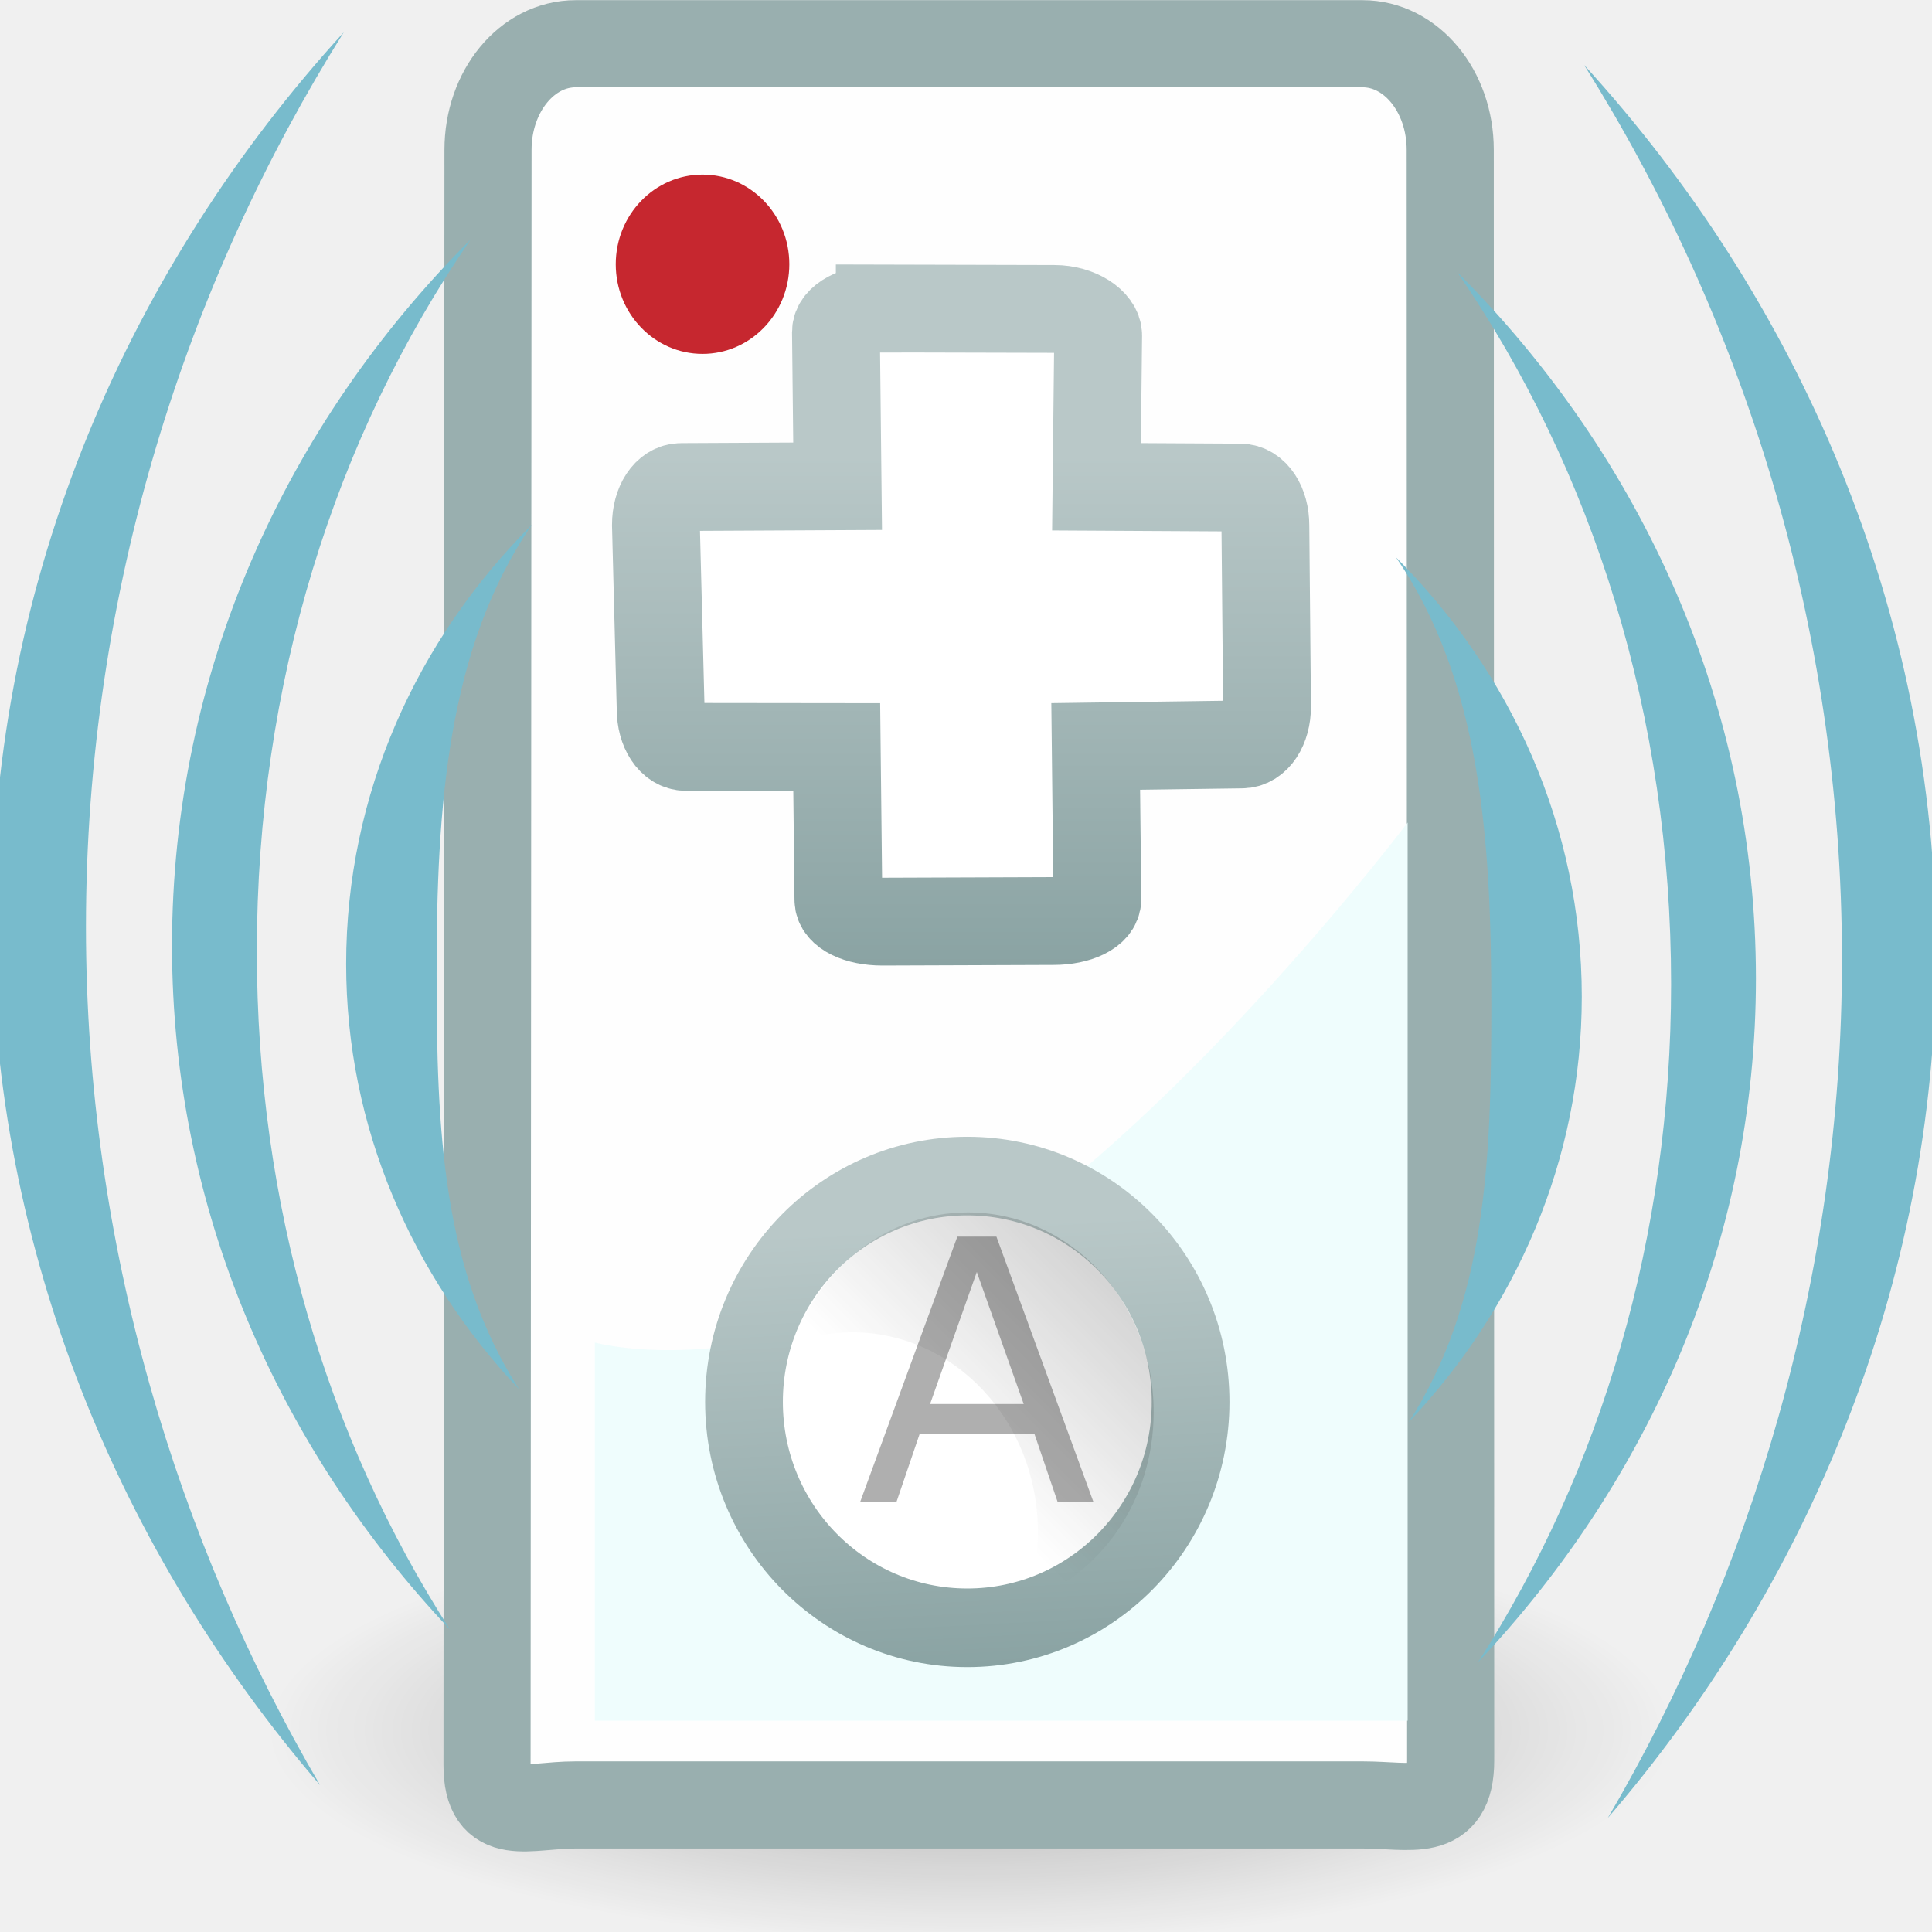
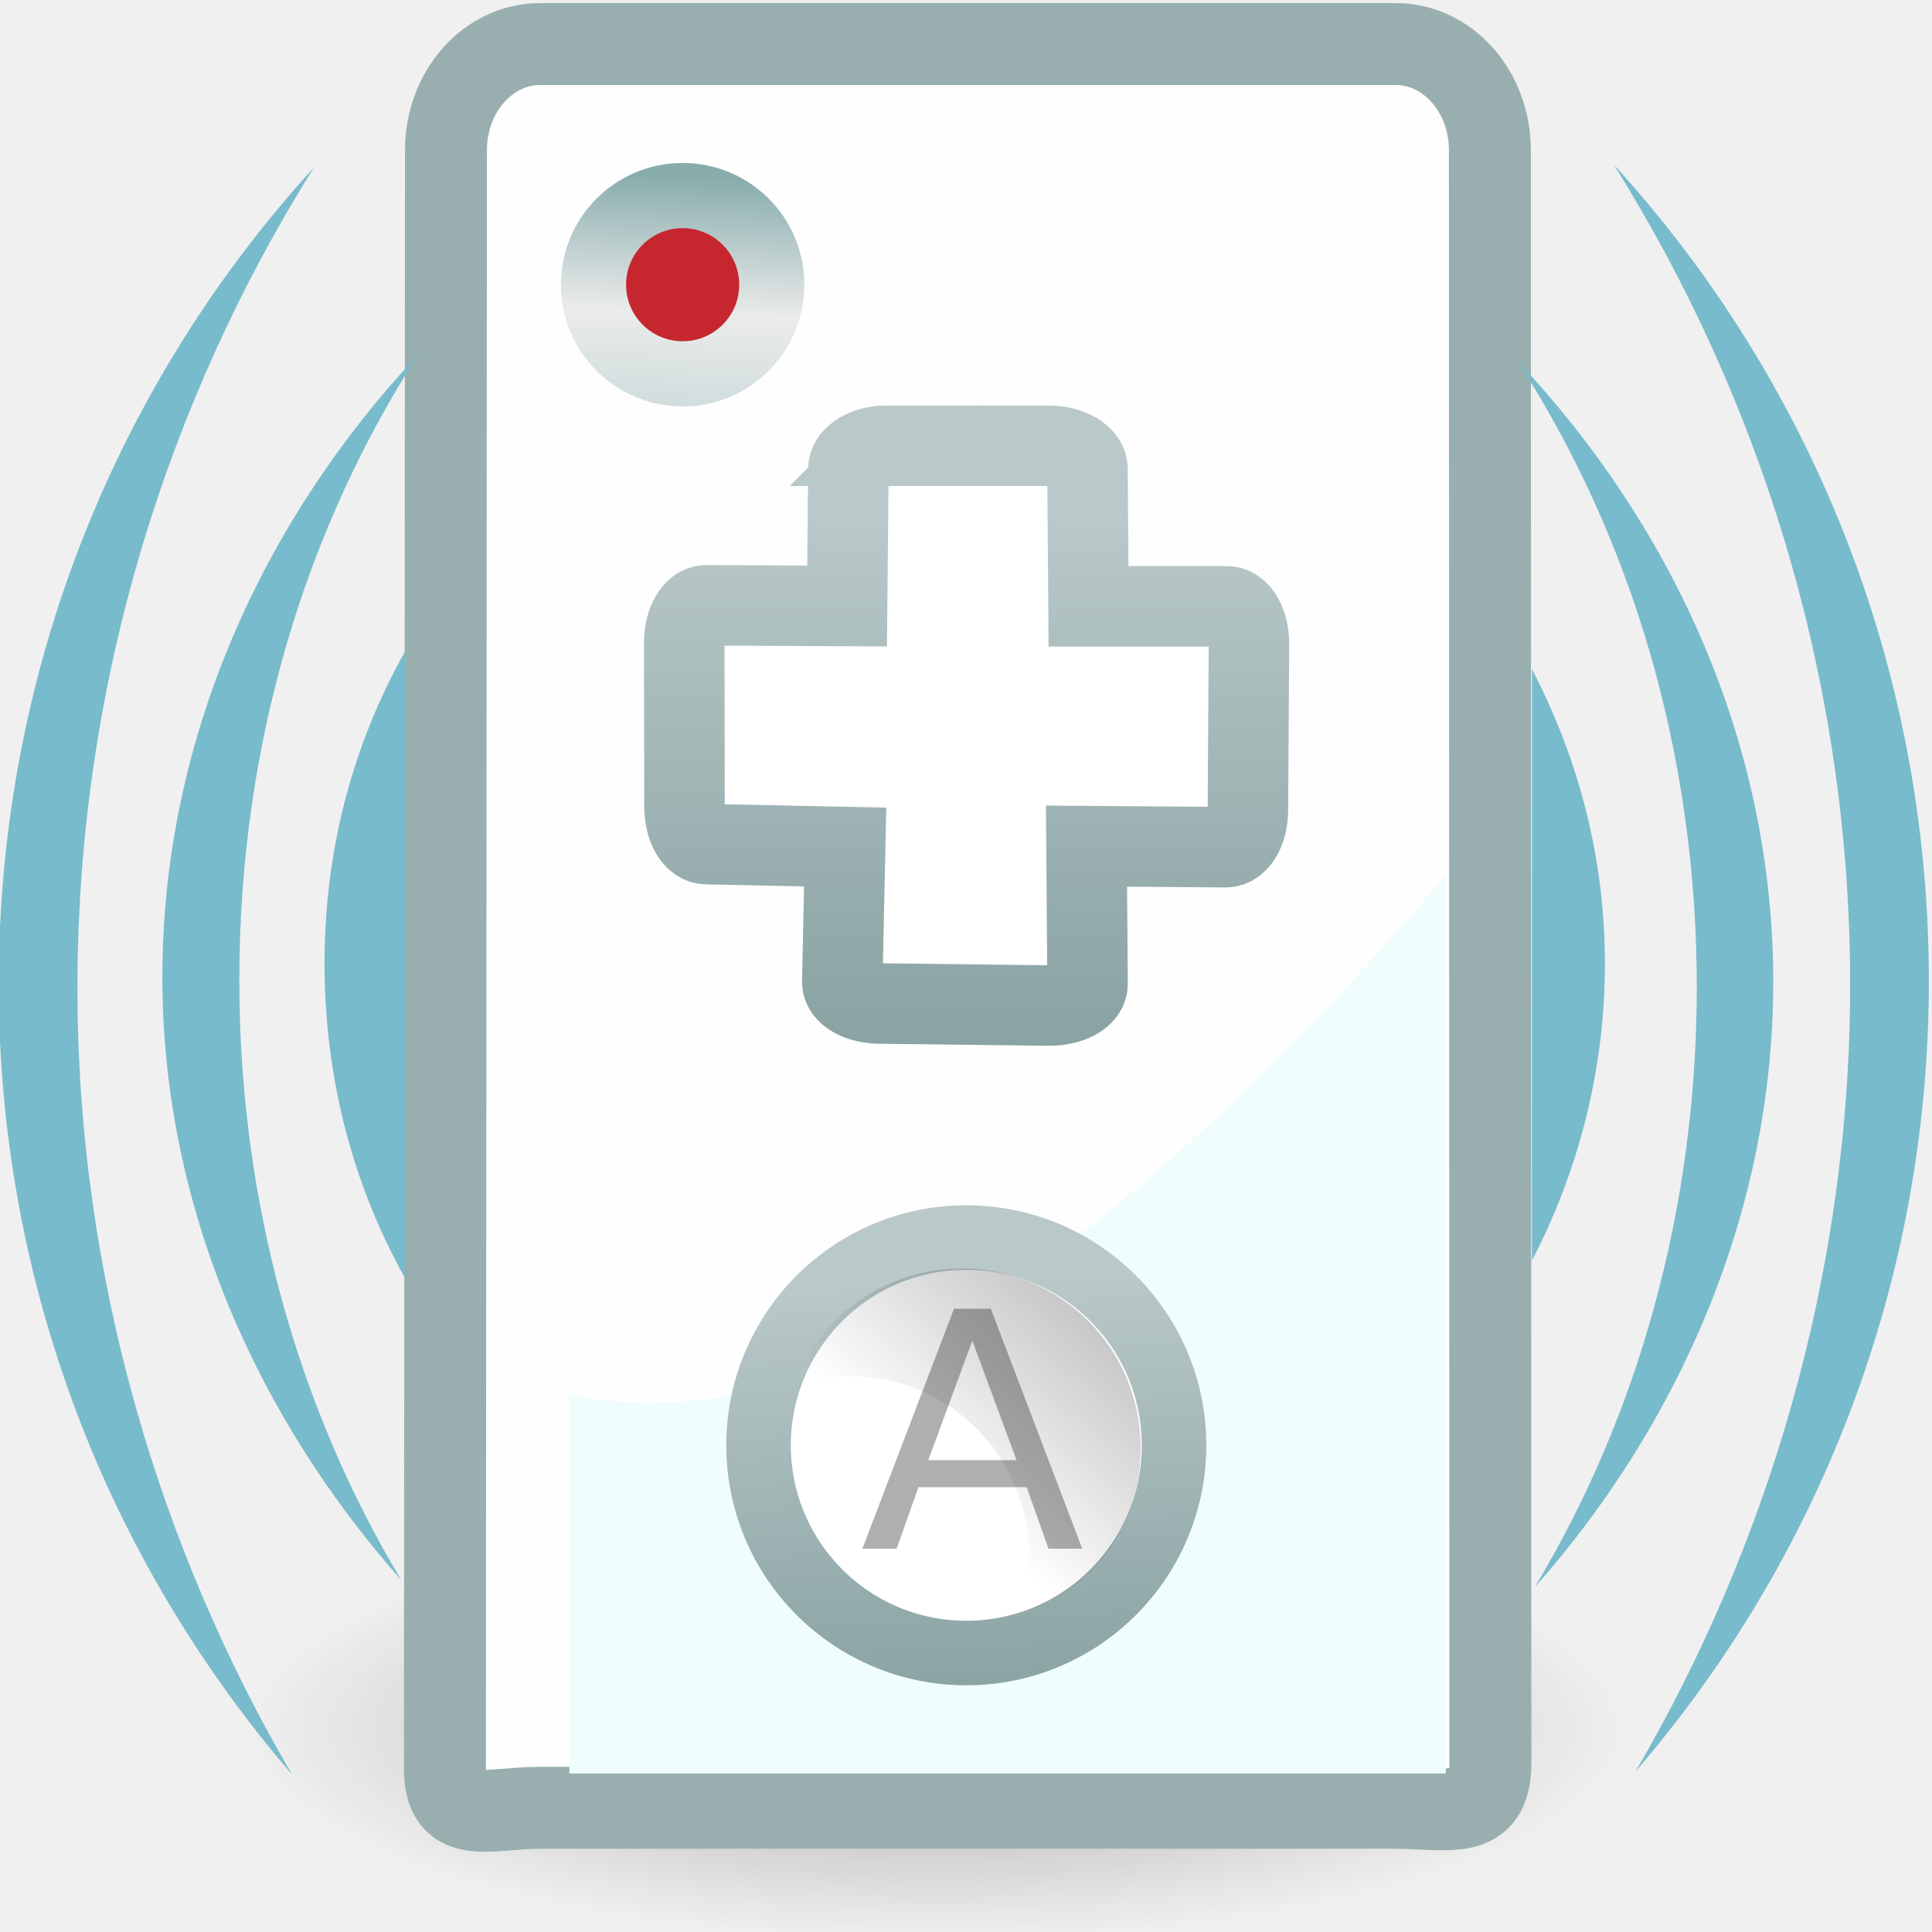
- <svg xmlns="http://www.w3.org/2000/svg" xmlns:xlink="http://www.w3.org/1999/xlink" version="1.0" width="22" height="22" id="svg5042">
+ <svg xmlns="http://www.w3.org/2000/svg" xmlns:xlink="http://www.w3.org/1999/xlink" version="1.0" width="24" height="24" id="svg5042">
  <defs id="defs5044">
    <linearGradient id="linearGradient3815">
      <stop id="stop3817" style="stop-color:#ffffff;stop-opacity:1" offset="0" />
      <stop id="stop3820" style="stop-color:#ffffff;stop-opacity:0" offset="1" />
    </linearGradient>
    <linearGradient id="linearGradient3428">
      <stop id="stop3430" style="stop-color:#000000;stop-opacity:0" offset="0" />
      <stop id="stop3436" style="stop-color:#000000;stop-opacity:1" offset="0.5" />
      <stop id="stop3432" style="stop-color:#000000;stop-opacity:0" offset="1" />
    </linearGradient>
    <linearGradient x1="11.508" y1="39" x2="11.508" y2="47.016" id="linearGradient3916" xlink:href="#linearGradient3428" gradientUnits="userSpaceOnUse" gradientTransform="matrix(0.452381,0,0,0.5,1.142856,-0.501951)" />
    <radialGradient cx="3" cy="43" r="2" fx="3" fy="43" id="radialGradient3914" xlink:href="#linearGradient3414" gradientUnits="userSpaceOnUse" gradientTransform="matrix(0.904762,0,0,1,16.97619,-22.00195)" />
    <linearGradient id="linearGradient3414">
      <stop id="stop3416" style="stop-color:#000000;stop-opacity:1" offset="0" />
      <stop id="stop3418" style="stop-color:#000000;stop-opacity:0" offset="1" />
    </linearGradient>
    <radialGradient cx="3" cy="43" r="2" fx="3" fy="43" id="radialGradient3912" xlink:href="#linearGradient3414" gradientUnits="userSpaceOnUse" gradientTransform="matrix(0.904762,0,0,1,-7.023809,-63.99805)" />
    <linearGradient id="linearGradient2490-654-721">
      <stop id="stop2913" style="stop-color:#545454;stop-opacity:1" offset="0" />
      <stop id="stop2915" style="stop-color:#a4a4a4;stop-opacity:1" offset="1" />
    </linearGradient>
-     <linearGradient x1="31.279" y1="56.744" x2="31.279" y2="4.008" id="linearGradient4136" xlink:href="#linearGradient2490-654-721" gradientUnits="userSpaceOnUse" gradientTransform="matrix(0.5151686,0,0,0.5120159,-1.364052,0.1957513)" />
+     <linearGradient x1="31.279" y1="56.744" x2="31.279" y2="4.008" id="linearGradient4136" xlink:href="#linearGradient2490-654-721" gradientUnits="userSpaceOnUse" gradientTransform="matrix(0.5151686,0,0,0.5120159,-0.3640516,-0.8042487)" />
    <linearGradient id="linearGradient3242-52-665">
      <stop id="stop2903" style="stop-color:#d3d3d3;stop-opacity:1" offset="0" />
      <stop id="stop2905" style="stop-color:#b1b1b1;stop-opacity:1" offset="0.262" />
      <stop id="stop2907" style="stop-color:#8e8e8e;stop-opacity:1" offset="0.661" />
      <stop id="stop2909" style="stop-color:#525252;stop-opacity:1" offset="1" />
    </linearGradient>
-     <linearGradient x1="22.506" y1="7.589" x2="22.506" y2="62.54" id="linearGradient4134" xlink:href="#linearGradient3242-52-665" gradientUnits="userSpaceOnUse" gradientTransform="matrix(0.5308006,0,0,0.5755708,-3.066552,-2.120483)" />
+     <linearGradient x1="22.506" y1="7.589" x2="22.506" y2="62.54" id="linearGradient4134" xlink:href="#linearGradient3242-52-665" gradientUnits="userSpaceOnUse" gradientTransform="matrix(0.5308006,0,0,0.5755708,-2.066552,-3.120483)" />
    <linearGradient id="linearGradient5638">
      <stop id="stop5640" style="stop-color:#ffffff;stop-opacity:1" offset="0" />
      <stop id="stop5642" style="stop-color:#ffffff;stop-opacity:0" offset="1" />
    </linearGradient>
-     <linearGradient x1="24.053" y1="5.007" x2="24.053" y2="45.055" id="linearGradient4131" xlink:href="#linearGradient5638" gradientUnits="userSpaceOnUse" gradientTransform="matrix(0.4864635,0,0,0.4869814,-0.7007097,0.8218488)" />
+     <linearGradient x1="24.053" y1="5.007" x2="24.053" y2="45.055" id="linearGradient4131" xlink:href="#linearGradient5638" gradientUnits="userSpaceOnUse" gradientTransform="matrix(0.4864635,0,0,0.4869814,0.2992903,-0.1781512)" />
    <linearGradient id="linearGradient3251">
      <stop id="stop3253" style="stop-color:#888986;stop-opacity:1" offset="0" />
      <stop id="stop3255" style="stop-color:#888986;stop-opacity:0" offset="1" />
    </linearGradient>
-     <linearGradient x1="29.225" y1="38.714" x2="30" y2="39.5" id="linearGradient3709" xlink:href="#linearGradient3251" gradientUnits="userSpaceOnUse" gradientTransform="translate(-22.99999,-26.99999)" />
-     <linearGradient x1="28.632" y1="38.451" x2="32" y2="40" id="linearGradient3731" xlink:href="#linearGradient3251" gradientUnits="userSpaceOnUse" gradientTransform="translate(-22.99999,-17.99999)" />
+     <linearGradient x1="29.225" y1="38.714" x2="30" y2="39.5" id="linearGradient3709" xlink:href="#linearGradient3251" gradientUnits="userSpaceOnUse" gradientTransform="translate(-21.99999,-27.99999)" />
+     <linearGradient x1="28.632" y1="38.451" x2="32" y2="40" id="linearGradient3731" xlink:href="#linearGradient3251" gradientUnits="userSpaceOnUse" gradientTransform="translate(-21.99999,-18.99999)" />
    <linearGradient id="linearGradient3221-497-378-235-23-910">
      <stop id="stop5184" style="stop-color:#ffffff;stop-opacity:1" offset="0" />
      <stop id="stop5186" style="stop-color:#ffffff;stop-opacity:0" offset="1" />
    </linearGradient>
-     <linearGradient x1="13.998" y1="20.002" x2="16.014" y2="22.002" id="linearGradient3754" xlink:href="#linearGradient3221-497-378-235-23-910" gradientUnits="userSpaceOnUse" gradientTransform="matrix(0.9918431,0,0,1.000182,0.1162827,-6.005857)" />
-     <linearGradient x1="14.498" y1="20.82" x2="17.023" y2="22.002" id="linearGradient2960" xlink:href="#linearGradient3815" gradientUnits="userSpaceOnUse" gradientTransform="matrix(0.9918431,0,0,1.000182,0.116284,-3.005698)" />
+     <linearGradient x1="13.998" y1="20.002" x2="16.014" y2="22.002" id="linearGradient3754" xlink:href="#linearGradient3221-497-378-235-23-910" gradientUnits="userSpaceOnUse" gradientTransform="matrix(0.9918431,0,0,1.000182,1.116283,-7.005857)" />
+     <linearGradient x1="14.498" y1="20.82" x2="17.023" y2="22.002" id="linearGradient2960" xlink:href="#linearGradient3815" gradientUnits="userSpaceOnUse" gradientTransform="matrix(0.9918431,0,0,1.000182,1.116284,-4.005698)" />
    <linearGradient id="linearGradient3115">
      <stop id="stop3117" style="stop-color:#ffffff;stop-opacity:1" offset="0" />
      <stop id="stop3119" style="stop-color:#ffffff;stop-opacity:0" offset="1" />
    </linearGradient>
-     <linearGradient x1="10.375" y1="11.062" x2="10.25" y2="5.621" id="linearGradient2979" xlink:href="#linearGradient3115" gradientUnits="userSpaceOnUse" gradientTransform="matrix(1.030343,0,0,1,-16.57543,-2.991189)" />
-     <linearGradient x1="29.225" y1="38.714" x2="30" y2="39.5" id="linearGradient3688" xlink:href="#linearGradient3251" gradientUnits="userSpaceOnUse" gradientTransform="translate(-22.99999,-20.99999)" />
-     <linearGradient x1="29.225" y1="38.714" x2="30" y2="39.5" id="linearGradient3692" xlink:href="#linearGradient3251" gradientUnits="userSpaceOnUse" gradientTransform="translate(-22.99999,-23.99999)" />
-     <linearGradient x1="29.225" y1="38.714" x2="30" y2="39.5" id="linearGradient3700" xlink:href="#linearGradient3251" gradientUnits="userSpaceOnUse" gradientTransform="translate(-16.99999,-26.99999)" />
-     <linearGradient x1="29.225" y1="38.714" x2="30" y2="39.5" id="linearGradient3702" xlink:href="#linearGradient3251" gradientUnits="userSpaceOnUse" gradientTransform="translate(-16.99999,-20.99999)" />
-     <linearGradient x1="29.225" y1="38.714" x2="30" y2="39.5" id="linearGradient3704" xlink:href="#linearGradient3251" gradientUnits="userSpaceOnUse" gradientTransform="translate(-16.99999,-23.99999)" />
-     <linearGradient x1="29.225" y1="38.714" x2="30" y2="39.5" id="linearGradient3712" xlink:href="#linearGradient3251" gradientUnits="userSpaceOnUse" gradientTransform="translate(-19.99999,-26.99999)" />
-     <linearGradient x1="29.225" y1="38.714" x2="30" y2="39.5" id="linearGradient3714" xlink:href="#linearGradient3251" gradientUnits="userSpaceOnUse" gradientTransform="translate(-19.99999,-20.99999)" />
-     <linearGradient x1="29.225" y1="38.714" x2="30" y2="39.5" id="linearGradient3716" xlink:href="#linearGradient3251" gradientUnits="userSpaceOnUse" gradientTransform="translate(-19.99999,-23.99999)" />
-     <linearGradient x1="13.998" y1="20.002" x2="16.014" y2="22.002" id="linearGradient3722" xlink:href="#linearGradient3221-497-378-235-23-910" gradientUnits="userSpaceOnUse" gradientTransform="matrix(0.9918431,0,0,1.000182,0.1162827,-9.003859)" />
-     <linearGradient x1="29" y1="39" x2="30" y2="39.5" id="linearGradient3748" xlink:href="#linearGradient3251" gradientUnits="userSpaceOnUse" gradientTransform="translate(-16.99999,-17.99999)" />
+     <linearGradient x1="10.375" y1="11.062" x2="10.25" y2="5.621" id="linearGradient2979" xlink:href="#linearGradient3115" gradientUnits="userSpaceOnUse" gradientTransform="matrix(1.030343,0,0,1,-15.57543,-3.991189)" />
+     <linearGradient x1="29.225" y1="38.714" x2="30" y2="39.5" id="linearGradient3688" xlink:href="#linearGradient3251" gradientUnits="userSpaceOnUse" gradientTransform="translate(-21.99999,-21.99999)" />
+     <linearGradient x1="29.225" y1="38.714" x2="30" y2="39.5" id="linearGradient3692" xlink:href="#linearGradient3251" gradientUnits="userSpaceOnUse" gradientTransform="translate(-21.99999,-24.99999)" />
+     <linearGradient x1="29.225" y1="38.714" x2="30" y2="39.5" id="linearGradient3700" xlink:href="#linearGradient3251" gradientUnits="userSpaceOnUse" gradientTransform="translate(-15.99999,-27.99999)" />
+     <linearGradient x1="29.225" y1="38.714" x2="30" y2="39.5" id="linearGradient3702" xlink:href="#linearGradient3251" gradientUnits="userSpaceOnUse" gradientTransform="translate(-15.99999,-21.99999)" />
+     <linearGradient x1="29.225" y1="38.714" x2="30" y2="39.5" id="linearGradient3704" xlink:href="#linearGradient3251" gradientUnits="userSpaceOnUse" gradientTransform="translate(-15.99999,-24.99999)" />
+     <linearGradient x1="29.225" y1="38.714" x2="30" y2="39.5" id="linearGradient3712" xlink:href="#linearGradient3251" gradientUnits="userSpaceOnUse" gradientTransform="translate(-18.99999,-27.99999)" />
+     <linearGradient x1="29.225" y1="38.714" x2="30" y2="39.5" id="linearGradient3714" xlink:href="#linearGradient3251" gradientUnits="userSpaceOnUse" gradientTransform="translate(-18.99999,-21.99999)" />
+     <linearGradient x1="29.225" y1="38.714" x2="30" y2="39.5" id="linearGradient3716" xlink:href="#linearGradient3251" gradientUnits="userSpaceOnUse" gradientTransform="translate(-18.99999,-24.99999)" />
+     <linearGradient x1="13.998" y1="20.002" x2="16.014" y2="22.002" id="linearGradient3722" xlink:href="#linearGradient3221-497-378-235-23-910" gradientUnits="userSpaceOnUse" gradientTransform="matrix(0.9918431,0,0,1.000182,1.116283,-10.00386)" />
+     <linearGradient x1="29" y1="39" x2="30" y2="39.5" id="linearGradient3748" xlink:href="#linearGradient3251" gradientUnits="userSpaceOnUse" gradientTransform="translate(-15.99999,-18.99999)" />
+     <linearGradient xlink:href="#linearGradient3868-8" id="linearGradient3996" gradientUnits="userSpaceOnUse" x1="23.438" y1="23.022" x2="23.438" y2="12.047" gradientTransform="translate(-11.78125,3.328125)" />
+     <linearGradient id="linearGradient3868-8">
+       <stop id="stop3870-3" offset="0" style="stop-color:#8aa3a3;stop-opacity:1;" />
+       <stop id="stop3872-5" offset="1" style="stop-color:#b9c8c8;stop-opacity:1;" />
+     </linearGradient>
+     <linearGradient gradientUnits="userSpaceOnUse" y2="12.047" x2="23.438" y1="23.022" x1="23.438" id="linearGradient3874-9" xlink:href="#linearGradient3868-8" />
+     <linearGradient xlink:href="#linearGradient3868-9-1" id="linearGradient3941" gradientUnits="userSpaceOnUse" x1="25.459" y1="37.933" x2="24.938" y2="27.902" />
+     <linearGradient id="linearGradient3868-9-1">
+       <stop id="stop3870-8-5" offset="0" style="stop-color:#8aa3a3;stop-opacity:1;" />
+       <stop id="stop3872-8-6" offset="1" style="stop-color:#b9c8c8;stop-opacity:1;" />
+     </linearGradient>
+     <linearGradient xlink:href="#linearGradient3868-9-1" id="linearGradient3903-0" gradientUnits="userSpaceOnUse" x1="25.459" y1="37.933" x2="24.938" y2="27.902" />
+     <linearGradient gradientTransform="matrix(1.068587,0,0,1.068587,0.3208542,-4.096757)" xlink:href="#linearGradient3868-9" id="linearGradient3903" gradientUnits="userSpaceOnUse" x1="25.459" y1="37.933" x2="24.938" y2="27.902" />
+     <linearGradient id="linearGradient3868-9">
+       <stop id="stop3870-8" offset="0" style="stop-color:#8aa3a3;stop-opacity:1;" />
+       <stop id="stop3872-8" offset="1" style="stop-color:#b9c8c8;stop-opacity:1;" />
+     </linearGradient>
+     <linearGradient gradientUnits="userSpaceOnUse" y2="27.902" x2="24.938" y1="37.933" x1="25.459" id="linearGradient3882-6" xlink:href="#linearGradient3868-9" />
+     <linearGradient y2="35.275" x2="132.342" y1="52.008" x1="132.395" gradientTransform="matrix(1.068305,0,0,1.068305,-146.8935,-37.06009)" gradientUnits="userSpaceOnUse" id="linearGradient3761" xlink:href="#linearGradient2490" />
+     <linearGradient y2="53.91" x2="129.59" y1="37.031" x1="129.582" gradientTransform="matrix(1.068305,0,0,1.068305,-146.8935,-37.06009)" gradientUnits="userSpaceOnUse" id="linearGradient3759" xlink:href="#linearGradient7430" />
+     <linearGradient y2="50.746" x2="130.499" y1="38.961" x1="130.499" gradientTransform="matrix(1.080789,0,0,1.080788,-148.5417,-38.63337)" gradientUnits="userSpaceOnUse" id="linearGradient3752" xlink:href="#linearGradient4222" />
+     <linearGradient id="linearGradient2490">
+       <stop id="stop2492" style="stop-color:#791235;stop-opacity:1" offset="0" />
+       <stop id="stop2494" style="stop-color:#dd3b27;stop-opacity:1" offset="1" />
+     </linearGradient>
+     <linearGradient id="linearGradient7430">
+       <stop id="stop7432" style="stop-color:#f8b17e;stop-opacity:1" offset="0" />
+       <stop id="stop7434" style="stop-color:#e35d4f;stop-opacity:1" offset="0.42" />
+       <stop id="stop7436" style="stop-color:#c6262e;stop-opacity:1" offset="0.725" />
+       <stop id="stop7438" style="stop-color:#690b54;stop-opacity:1" offset="1" />
+     </linearGradient>
+     <linearGradient id="linearGradient4222">
+       <stop id="stop4224" style="stop-color:white;stop-opacity:1" offset="0" />
+       <stop id="stop4226" style="stop-color:white;stop-opacity:0" offset="1" />
+     </linearGradient>
+     <linearGradient x1="130.499" y1="38.961" x2="130.499" y2="50.746" id="linearGradient6281" xlink:href="#linearGradient4222" gradientUnits="userSpaceOnUse" gradientTransform="matrix(1.080789,0,0,1.080788,-133.0416,-41.13325)" />
+     <linearGradient x1="129.582" y1="37.031" x2="129.59" y2="53.91" id="linearGradient6288" xlink:href="#linearGradient7430" gradientUnits="userSpaceOnUse" gradientTransform="matrix(1.068305,0,0,1.068305,-131.3934,-39.55998)" />
+     <linearGradient x1="132.395" y1="52.008" x2="132.342" y2="35.275" id="linearGradient6290" xlink:href="#linearGradient2490" gradientUnits="userSpaceOnUse" gradientTransform="matrix(1.068305,0,0,1.068305,-131.3934,-39.55998)" />
+     <linearGradient gradientUnits="userSpaceOnUse" xlink:href="#linearGradient3259" id="linearGradient3269" y2="45" x2="24" y1="5" x1="24" />
+     <linearGradient id="linearGradient3259">
+       <stop offset="0" style="stop-color:white;stop-opacity:1" id="stop3261" />
+       <stop offset="1" style="stop-color:white;stop-opacity:0" id="stop3263" />
+     </linearGradient>
+     <linearGradient gradientTransform="matrix(1.845085,0,0,1.833955,-20.05708,-17.21437)" gradientUnits="userSpaceOnUse" xlink:href="#linearGradient2264" id="linearGradient2452" y2="34.225" x2="24.104" y1="15.181" x1="24.104" />
+     <linearGradient id="linearGradient2264">
+       <stop offset="0" style="stop-color:#d7e866;stop-opacity:1" id="stop2266" />
+       <stop offset="1" style="stop-color:#8cab2a;stop-opacity:1" id="stop2268" />
+     </linearGradient>
+     <radialGradient gradientTransform="matrix(2.164706,0,0,0.7529402,-111.5647,36.51765)" gradientUnits="userSpaceOnUse" xlink:href="#linearGradient8838" id="radialGradient2469" fy="4.625" fx="62.625" r="10.625" cy="4.625" cx="62.625" />
    <linearGradient id="linearGradient8838">
-       <stop id="stop8840" style="stop-color:black;stop-opacity:1" offset="0" />
-       <stop id="stop8842" style="stop-color:black;stop-opacity:0" offset="1" />
+       <stop offset="0" style="stop-color:black;stop-opacity:1" id="stop8840" />
+       <stop offset="1" style="stop-color:black;stop-opacity:0" id="stop8842" />
    </linearGradient>
    <linearGradient id="linearGradient3690">
-       <stop style="stop-color:#88acac;stop-opacity:1;" offset="0" id="stop3692" />
-       <stop id="stop3698" offset="0.5" style="stop-color:#ebebeb;stop-opacity:1;" />
-       <stop style="stop-color:#c4d6d6;stop-opacity:1;" offset="1" id="stop3694" />
+       <stop id="stop3692" offset="0" style="stop-color:#88acac;stop-opacity:1;" />
+       <stop style="stop-color:#ebebeb;stop-opacity:1;" offset="0.5" id="stop3698" />
+       <stop id="stop3694" offset="1" style="stop-color:#c4d6d6;stop-opacity:1;" />
    </linearGradient>
    <linearGradient id="linearGradient3868">
-       <stop style="stop-color:#8aa3a3;stop-opacity:1;" offset="0" id="stop3870" />
-       <stop style="stop-color:#b9c8c8;stop-opacity:1;" offset="1" id="stop3872" />
+       <stop id="stop3870" offset="0" style="stop-color:#8aa3a3;stop-opacity:1;" />
+       <stop id="stop3872" offset="1" style="stop-color:#b9c8c8;stop-opacity:1;" />
    </linearGradient>
-     <linearGradient xlink:href="#linearGradient3868" id="linearGradient3882" x1="25.459" y1="37.933" x2="24.938" y2="27.902" gradientUnits="userSpaceOnUse" />
-     <linearGradient id="linearGradient2923">
-       <stop style="stop-color:#8aa3a3;stop-opacity:1;" offset="0" id="stop2925" />
-       <stop style="stop-color:#b9c8c8;stop-opacity:1;" offset="1" id="stop2927" />
+     <linearGradient id="linearGradient3971">
+       <stop id="stop3973" offset="0" style="stop-color:#000000;stop-opacity:0.476;" />
+       <stop id="stop3975" offset="1" style="stop-color:#000000;stop-opacity:0;" />
    </linearGradient>
-     <linearGradient xlink:href="#linearGradient3971" id="linearGradient3977" x1="37" y1="20.547" x2="26.562" y2="31.672" gradientUnits="userSpaceOnUse" gradientTransform="matrix(0.9033988,0,0,0.9033988,-1.264868,4.902173)" />
-     <linearGradient id="linearGradient3971">
-       <stop style="stop-color:#000000;stop-opacity:0.476;" offset="0" id="stop3973" />
-       <stop style="stop-color:#000000;stop-opacity:0;" offset="1" id="stop3975" />
-     </linearGradient>
-     <linearGradient xlink:href="#linearGradient3971" id="linearGradient2989" gradientUnits="userSpaceOnUse" gradientTransform="matrix(0.4590019,0,0,0.4590019,-1.8869,1.759471)" x1="37" y1="20.547" x2="26.562" y2="31.672" />
-     <linearGradient xlink:href="#linearGradient3868" id="linearGradient2999" gradientUnits="userSpaceOnUse" x1="23.438" y1="23.022" x2="23.438" y2="12.047" gradientTransform="matrix(0.5373556,0,0,0.5373556,-2.081488,-1.311705)" />
-     <radialGradient xlink:href="#linearGradient8838" id="radialGradient3008" gradientUnits="userSpaceOnUse" gradientTransform="matrix(0.8301975,0,0,0.2286702,-41.03471,18.63491)" cx="62.625" cy="4.625" fx="62.625" fy="4.625" r="10.625" />
-     <linearGradient xlink:href="#linearGradient3971" id="linearGradient2985" gradientUnits="userSpaceOnUse" gradientTransform="matrix(0.3869428,0,0,0.4160334,0.5855146,3.587256)" x1="37" y1="20.547" x2="26.562" y2="31.672" />
-     <linearGradient xlink:href="#linearGradient3868" id="linearGradient2991" gradientUnits="userSpaceOnUse" gradientTransform="matrix(0.6141018,0,0,0.5296639,-3.36758,-1.191621)" x1="23.438" y1="23.022" x2="23.438" y2="12.047" />
-     <radialGradient xlink:href="#linearGradient8838" id="radialGradient2997" gradientUnits="userSpaceOnUse" gradientTransform="matrix(0.7539377,0,0,0.2290544,-36.16572,18.64763)" cx="62.625" cy="4.625" fx="62.625" fy="4.625" r="10.625" />
-     <linearGradient xlink:href="#linearGradient3868" id="linearGradient3000" gradientUnits="userSpaceOnUse" x1="25.459" y1="37.933" x2="24.938" y2="27.902" />
+     <linearGradient xlink:href="#linearGradient3971" id="linearGradient3085" gradientUnits="userSpaceOnUse" gradientTransform="matrix(0.4072823,0,0,0.4072823,0.959582,5.755117)" x1="37" y1="20.547" x2="26.562" y2="31.672" />
+     <linearGradient xlink:href="#linearGradient3868" id="linearGradient3095" gradientUnits="userSpaceOnUse" x1="23.438" y1="23.022" x2="23.438" y2="12.047" gradientTransform="matrix(0.5885342,0,0,0.5758533,-2.191013,-0.4915508)" />
+     <radialGradient xlink:href="#linearGradient8838" id="radialGradient3104" gradientUnits="userSpaceOnUse" gradientTransform="matrix(0.812331,0,0,0.2501123,-39.23164,20.31171)" cx="62.625" cy="4.625" fx="62.625" fy="4.625" r="10.625" />
+     <linearGradient xlink:href="#linearGradient3868" id="linearGradient3878" gradientUnits="userSpaceOnUse" x1="25.459" y1="37.933" x2="24.938" y2="27.902" />
+     <linearGradient xlink:href="#linearGradient3690" id="linearGradient3880" gradientUnits="userSpaceOnUse" x1="16.494" y1="5.074" x2="16.174" y2="11.715" />
  </defs>
-   <path style="opacity:0.3;fill:url(#radialGradient2997);fill-opacity:1;fill-rule:evenodd;stroke:none;stroke-width:1;marker:none;visibility:visible;display:inline;overflow:visible" id="path8836" d="m 19.06,19.707 c 0,1.344 -3.586,2.434 -8.011,2.434 -4.424,0 -8.011,-1.09 -8.011,-2.434 0,-1.344 3.586,-2.434 8.011,-2.434 4.424,0 8.011,1.09 8.011,2.434 l 0,0 z" />
-   <path style="fill:#fefefe;fill-opacity:1;stroke:#99afaf;stroke-width:0.992;stroke-miterlimit:4;stroke-opacity:1;stroke-dasharray:none" d="m 6.556,0.498 8.96,0 c 0.553,0 0.998,0.539 0.998,1.209 l 0.005,18.339 c 0,0.67 -0.451,0.507 -1.004,0.507 l -8.96,0 c -0.553,0 -1.009,0.217 -1.009,-0.453 l 0.011,-18.393 c 0,-0.67 0.445,-1.209 0.998,-1.209 z" id="rect2911" />
-   <path style="fill:#effdfd;fill-opacity:1;stroke:none" d="m 6.774,19.594 9.255,0 0,-10.227 c 0,0 -2.435,3.23 -4.871,4.844 -2.435,1.615 -4.384,1.077 -4.384,1.077 l 0,4.306 z" id="path3686" />
-   <path style="fill:#c6272f;fill-opacity:1;stroke:none" id="path3688" d="m 19,7.737 a 2.164,2.164 0 1 1 -4.328,0 2.164,2.164 0 1 1 4.328,0 z" transform="matrix(0.4566907,0,0,0.4717452,0.3110485,-0.6409683)" />
-   <path style="fill:#ffffff;fill-opacity:1;stroke:url(#linearGradient2991);stroke-width:1;stroke-miterlimit:4;stroke-opacity:1;stroke-dasharray:none" d="m 10.018,3.514 c -0.277,0 -0.499,0.121 -0.499,0.265 l 0.019,1.758 -1.781,0.009 c -0.167,0 -0.288,0.191 -0.288,0.43 l 0.054,2.099 c 0,0.239 0.121,0.43 0.288,0.43 l 1.717,0.002 0.019,1.74 c 0,0.144 0.222,0.248 0.499,0.248 l 1.951,-0.007 c 0.277,0 0.499,-0.105 0.499,-0.248 l -0.019,-1.74 1.663,-0.023 c 0.167,0 0.288,-0.191 0.288,-0.43 l -0.019,-2.065 c 0,-0.239 -0.121,-0.43 -0.288,-0.43 l -1.635,-0.009 0.019,-1.725 c 0,-0.144 -0.222,-0.3 -0.499,-0.3 l -1.988,-0.005 0,4.51e-5 z" id="rect3773" />
-   <path style="fill:#ffffff;fill-opacity:1;stroke:url(#linearGradient3000);stroke-width:1.784;stroke-miterlimit:4;stroke-opacity:1;stroke-dasharray:none" id="path3866" d="m 30.062,31.938 a 5.125,5.125 0 1 1 -10.25,0 5.125,5.125 0 1 1 10.25,0 z" transform="matrix(0.496147,0,0,0.5018394,-1.35766,-0.06371222)" />
-   <g style="font-size:40px;font-style:normal;font-weight:normal;fill:#afafaf;fill-opacity:1;stroke:none;font-family:Bitstream Vera Sans" id="text4020" transform="matrix(0.09943084,0,0,0.1036045,7.647625,13.87183)">
-     <path d="m 34.953,5.914 -5.352,14.512 10.723,0 -5.371,-14.512 m -2.227,-3.887 4.473,0 L 48.312,31.188 l -4.102,0 -2.656,-7.48 -13.145,0 -2.656,7.48 -4.16,0 11.133,-29.16" id="path4025" style="fill:#afafaf;fill-opacity:1" />
-   </g>
-   <path style="fill:url(#linearGradient2985);fill-opacity:1;stroke:none;opacity:0.766" d="m 11.021,13.806 c -0.91,0 -1.683,0.616 -1.983,1.482 0.21,-0.075 0.432,-0.117 0.665,-0.117 1.17,0 2.116,1.017 2.116,2.275 0,0.28 -0.047,0.546 -0.133,0.793 0.844,-0.3 1.451,-1.15 1.451,-2.158 0,-1.258 -0.946,-2.275 -2.116,-2.275 z" id="path3866-2" />
-   <g id="g2948">
-     <path id="path2957-3-0-7" d="M 18.039,0.74 C 20.461,3.393 22.046,6.93 22.046,10.859 c 0,3.774 -1.482,7.224 -3.737,9.842 1.622,-2.77 2.666,-6.141 2.666,-9.772 0,-3.83 -1.148,-7.337 -2.936,-10.189 z" style="fill:#78bbcc;fill-opacity:1;stroke:none" />
-     <path id="path2957-3-0-7-5" d="m 16.594,3.099 c 2.105,2.104 3.401,4.928 3.401,8.044 0,2.993 -1.207,5.711 -3.166,7.787 1.41,-2.197 2.2,-4.847 2.2,-7.727 0,-3.037 -0.881,-5.842 -2.435,-8.104 z" style="fill:#78bbcc;fill-opacity:1;stroke:none" />
-     <path id="path2957-3-0-7-5-7" d="m 15.896,6.346 c 1.309,1.309 2.116,3.065 2.116,5.004 0,1.862 -0.751,3.552 -1.97,4.844 0.877,-1.367 0.94,-2.949 0.94,-4.741 0,-1.889 -0.12,-3.7 -1.086,-5.107 z" style="fill:#78bbcc;fill-opacity:1;stroke:none" />
-   </g>
-   <g transform="matrix(-1,0,0,1,21.95379,-0.372881)" id="g2948-9">
-     <path id="path2957-3-0-7-6" d="M 18.039,0.74 C 20.461,3.393 22.046,6.93 22.046,10.859 c 0,3.774 -1.482,7.224 -3.737,9.842 1.622,-2.77 2.666,-6.141 2.666,-9.772 0,-3.83 -1.148,-7.337 -2.936,-10.189 z" style="fill:#78bbcc;fill-opacity:1;stroke:none" />
-     <path id="path2957-3-0-7-5-0" d="m 16.594,3.099 c 2.105,2.104 3.401,4.928 3.401,8.044 0,2.993 -1.207,5.711 -3.166,7.787 1.41,-2.197 2.2,-4.847 2.2,-7.727 0,-3.037 -0.881,-5.842 -2.435,-8.104 z" style="fill:#78bbcc;fill-opacity:1;stroke:none" />
-     <path id="path2957-3-0-7-5-7-2" d="m 15.896,6.346 c 1.309,1.309 2.116,3.065 2.116,5.004 0,1.862 -0.751,3.552 -1.97,4.844 0.877,-1.367 0.94,-2.949 0.94,-4.741 0,-1.889 -0.12,-3.7 -1.086,-5.107 z" style="fill:#78bbcc;fill-opacity:1;stroke:none" />
+   <g id="g3095">
+     <g id="g3882">
+       <path d="m 20.272,21.468 c 0,1.468 -3.864,2.657 -8.631,2.657 -4.767,0 -8.631,-1.19 -8.631,-2.657 0,-1.468 3.864,-2.657 8.631,-2.657 4.767,0 8.631,1.19 8.631,2.657 l 0,0 z" id="path8836" style="opacity:0.3;fill:url(#radialGradient3104);fill-opacity:1;fill-rule:evenodd;stroke:none;stroke-width:1;marker:none;visibility:visible;display:inline;overflow:visible" />
+       <path id="rect2911" d="m 6.713,0.547 10.623,0 c 0.649,0 1.172,0.589 1.172,1.32 l 0.006,20.036 c 0,0.731 -0.529,0.554 -1.179,0.554 0,0 -7.116,0 -10.623,0 -0.649,0 -1.186,0.237 -1.185,-0.495 0.004,-6.698 0.013,-20.095 0.013,-20.095 0,-0.731 0.523,-1.32 1.172,-1.32 l 4.15e-5,0 z" style="fill:#fefefe;fill-opacity:1;stroke:#99afaf;stroke-width:1.018;stroke-miterlimit:4;stroke-opacity:1;stroke-dasharray:none" />
+       <path id="path3686-1" d="m 7.073,22.031 10.887,0 0,-11.167 c 0,0 -2.865,3.526 -5.73,5.29 -2.865,1.763 -5.157,1.175 -5.157,1.175 l 0,4.702 z" style="fill:#effdfd;fill-opacity:1;stroke:none" />
+       <path transform="matrix(0.5117603,0,0,0.5117603,-0.1359342,-0.4228802)" d="m 19,7.737 a 2.164,2.164 0 1 1 -4.328,0 2.164,2.164 0 1 1 4.328,0 z" id="path3688" style="fill:#c6272f;fill-opacity:1;stroke:url(#linearGradient3880);stroke-width:1.582;stroke-miterlimit:4;stroke-opacity:1;stroke-dasharray:none" />
+       <path id="rect3773" d="m 11.017,5.537 c -0.266,0 -0.478,0.132 -0.478,0.288 l -0.016,1.703 -1.747,-0.009 c -0.16,0 -0.276,0.208 -0.276,0.468 l 0.003,2.031 c 0,0.26 0.116,0.468 0.276,0.468 l 1.72,0.036 -0.036,1.674 c 0,0.156 0.212,0.27 0.478,0.27 l 2.091,0.025 c 0.266,0 0.478,-0.114 0.478,-0.27 l -0.013,-1.71 1.729,0.013 c 0.16,0 0.276,-0.208 0.276,-0.468 l 0.013,-2.056 c 0,-0.26 -0.116,-0.468 -0.276,-0.468 l -1.717,0 -0.013,-1.706 c 0,-0.156 -0.212,-0.288 -0.478,-0.288 l -2.015,0 z" style="fill:#ffffff;fill-opacity:1;stroke:url(#linearGradient3095);stroke-width:1;stroke-miterlimit:4;stroke-opacity:1;stroke-dasharray:none" />
+       <path transform="matrix(0.5035357,0,0,0.5035357,-0.5530863,1.871899)" d="m 30.062,31.938 a 5.125,5.125 0 1 1 -10.25,0 5.125,5.125 0 1 1 10.25,0 z" id="path3866" style="fill:#ffffff;fill-opacity:1;stroke:url(#linearGradient3878);stroke-width:1.592;stroke-miterlimit:4;stroke-opacity:1;stroke-dasharray:none" />
+       <g transform="matrix(0.1022387,0,0,0.1022387,8.505068,16.05009)" id="text4020" style="font-size:40px;font-style:normal;font-weight:normal;fill:#afafaf;fill-opacity:1;stroke:none;font-family:Bitstream Vera Sans">
+         <path style="fill:#afafaf;fill-opacity:1" id="path4025" d="m 34.953,5.914 -5.352,14.512 10.723,0 -5.371,-14.512 m -2.227,-3.887 4.473,0 L 48.312,31.188 l -4.102,0 -2.656,-7.48 -13.145,0 -2.656,7.48 -4.16,0 11.133,-29.16" />
+       </g>
+       <path id="path3866-2" d="m 11.943,15.759 c -0.958,0 -1.772,0.603 -2.087,1.451 0.221,-0.073 0.455,-0.115 0.7,-0.115 1.232,0 2.227,0.995 2.227,2.227 0,0.274 -0.05,0.534 -0.14,0.776 0.888,-0.294 1.527,-1.126 1.527,-2.113 0,-1.232 -0.995,-2.227 -2.227,-2.227 z" style="fill:url(#linearGradient3085);fill-opacity:1;stroke:none" />
+     </g>
+     <path id="path2957" d="m 5.031,8.094 c -0.646,1.15 -1,2.462 -1,3.875 0,1.413 0.354,2.756 1,3.906 l 0,-7.781 z m 14,0.219 0,7.344 c 0.573,-1.099 0.906,-2.362 0.906,-3.688 0,-1.323 -0.335,-2.558 -0.906,-3.656 z" style="fill:#78bbcc;fill-opacity:1;stroke:none" />
+     <path id="path2957-3" d="M 5.2,4.4 C 3.297,6.424 2.017,9.141 2.017,12.139 c 0,2.88 1.199,5.495 2.97,7.492 -1.274,-2.114 -2.014,-4.686 -2.014,-7.457 0,-2.922 0.822,-5.599 2.226,-7.775 z" style="fill:#78bbcc;fill-opacity:1;stroke:none" />
+     <path id="path2957-3-0" d="m 18.852,4.486 c 1.903,2.025 3.176,4.716 3.176,7.714 0,2.88 -1.193,5.52 -2.964,7.518 1.274,-2.114 2.014,-4.686 2.014,-7.457 0,-2.922 -0.822,-5.599 -2.226,-7.775 z" style="fill:#78bbcc;fill-opacity:1;stroke:none" />
+     <path id="path2957-3-0-7" d="m 20.047,2.045 c 2.422,2.654 3.914,6.214 3.914,10.143 0,3.774 -1.389,7.201 -3.644,9.818 1.622,-2.77 2.666,-6.141 2.666,-9.772 0,-3.83 -1.148,-7.337 -2.936,-10.189 z" style="fill:#78bbcc;fill-opacity:1;stroke:none" />
+     <path id="path2957-3-0-7-9" d="m 3.898,2.083 c -2.422,2.654 -3.914,6.214 -3.914,10.143 0,3.774 1.389,7.201 3.644,9.818 -1.622,-2.77 -2.666,-6.141 -2.666,-9.772 0,-3.83 1.148,-7.337 2.936,-10.189 z" style="fill:#78bbcc;fill-opacity:1;stroke:none" />
  </g>
</svg>
